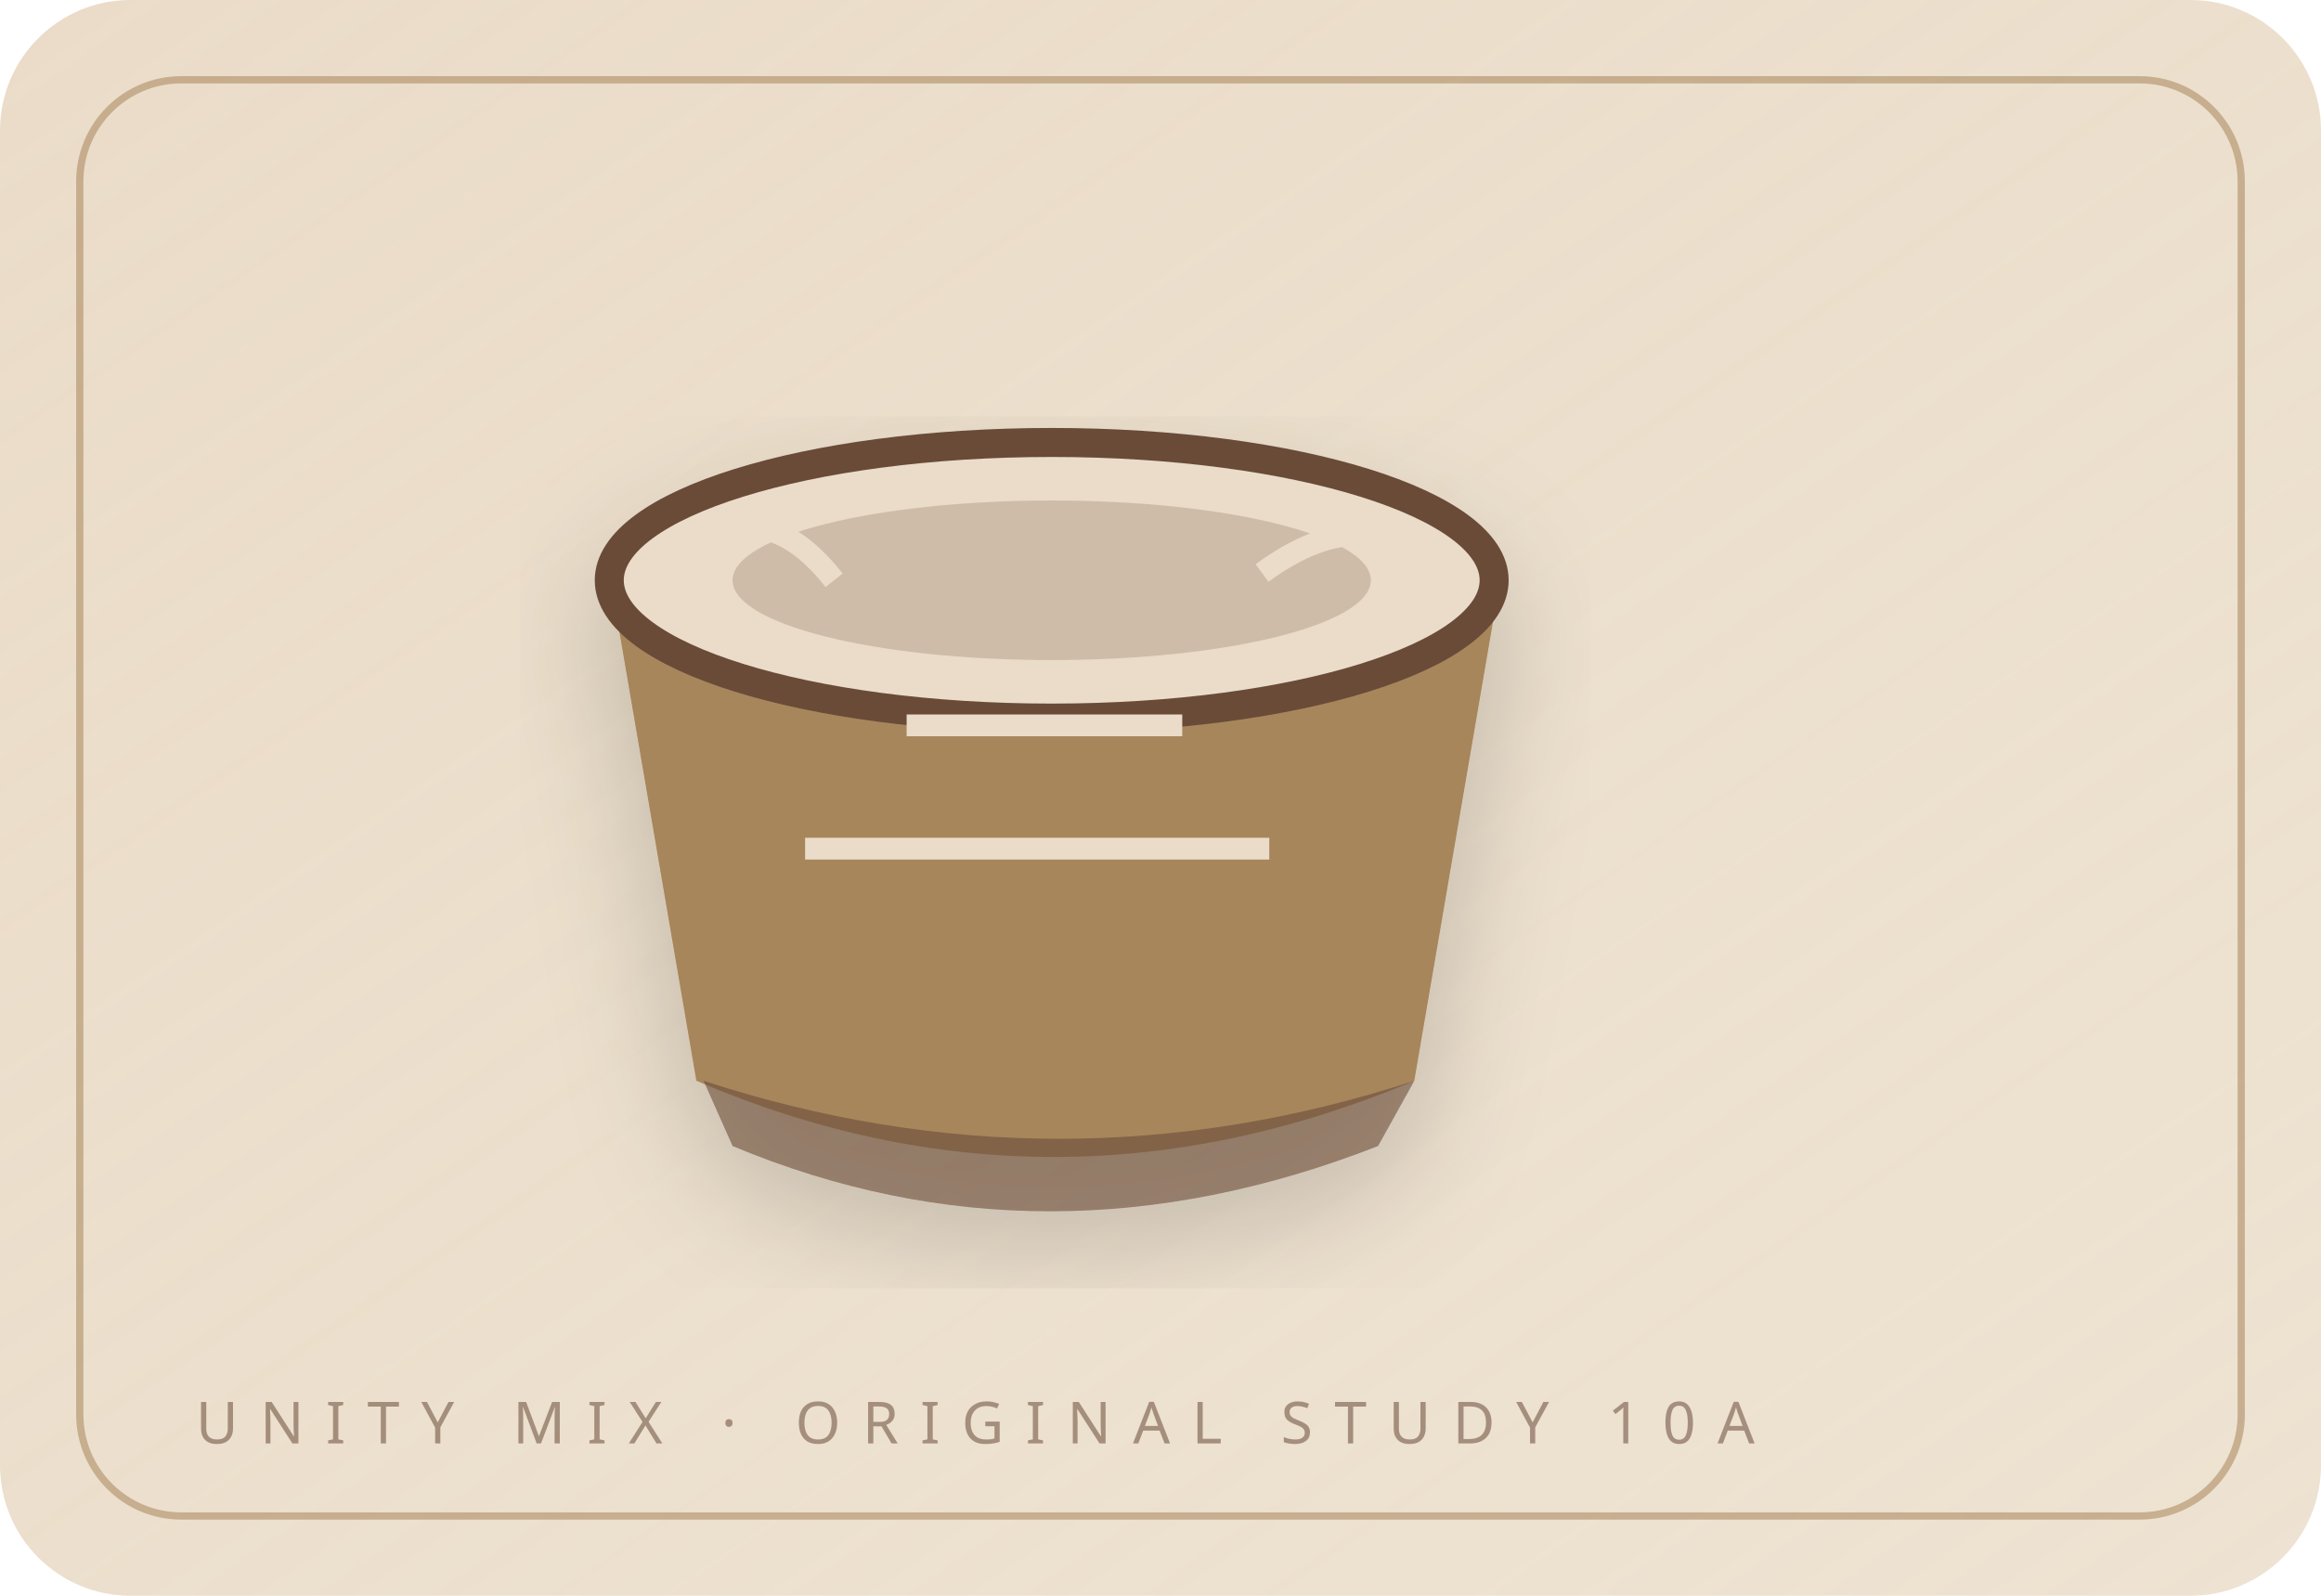
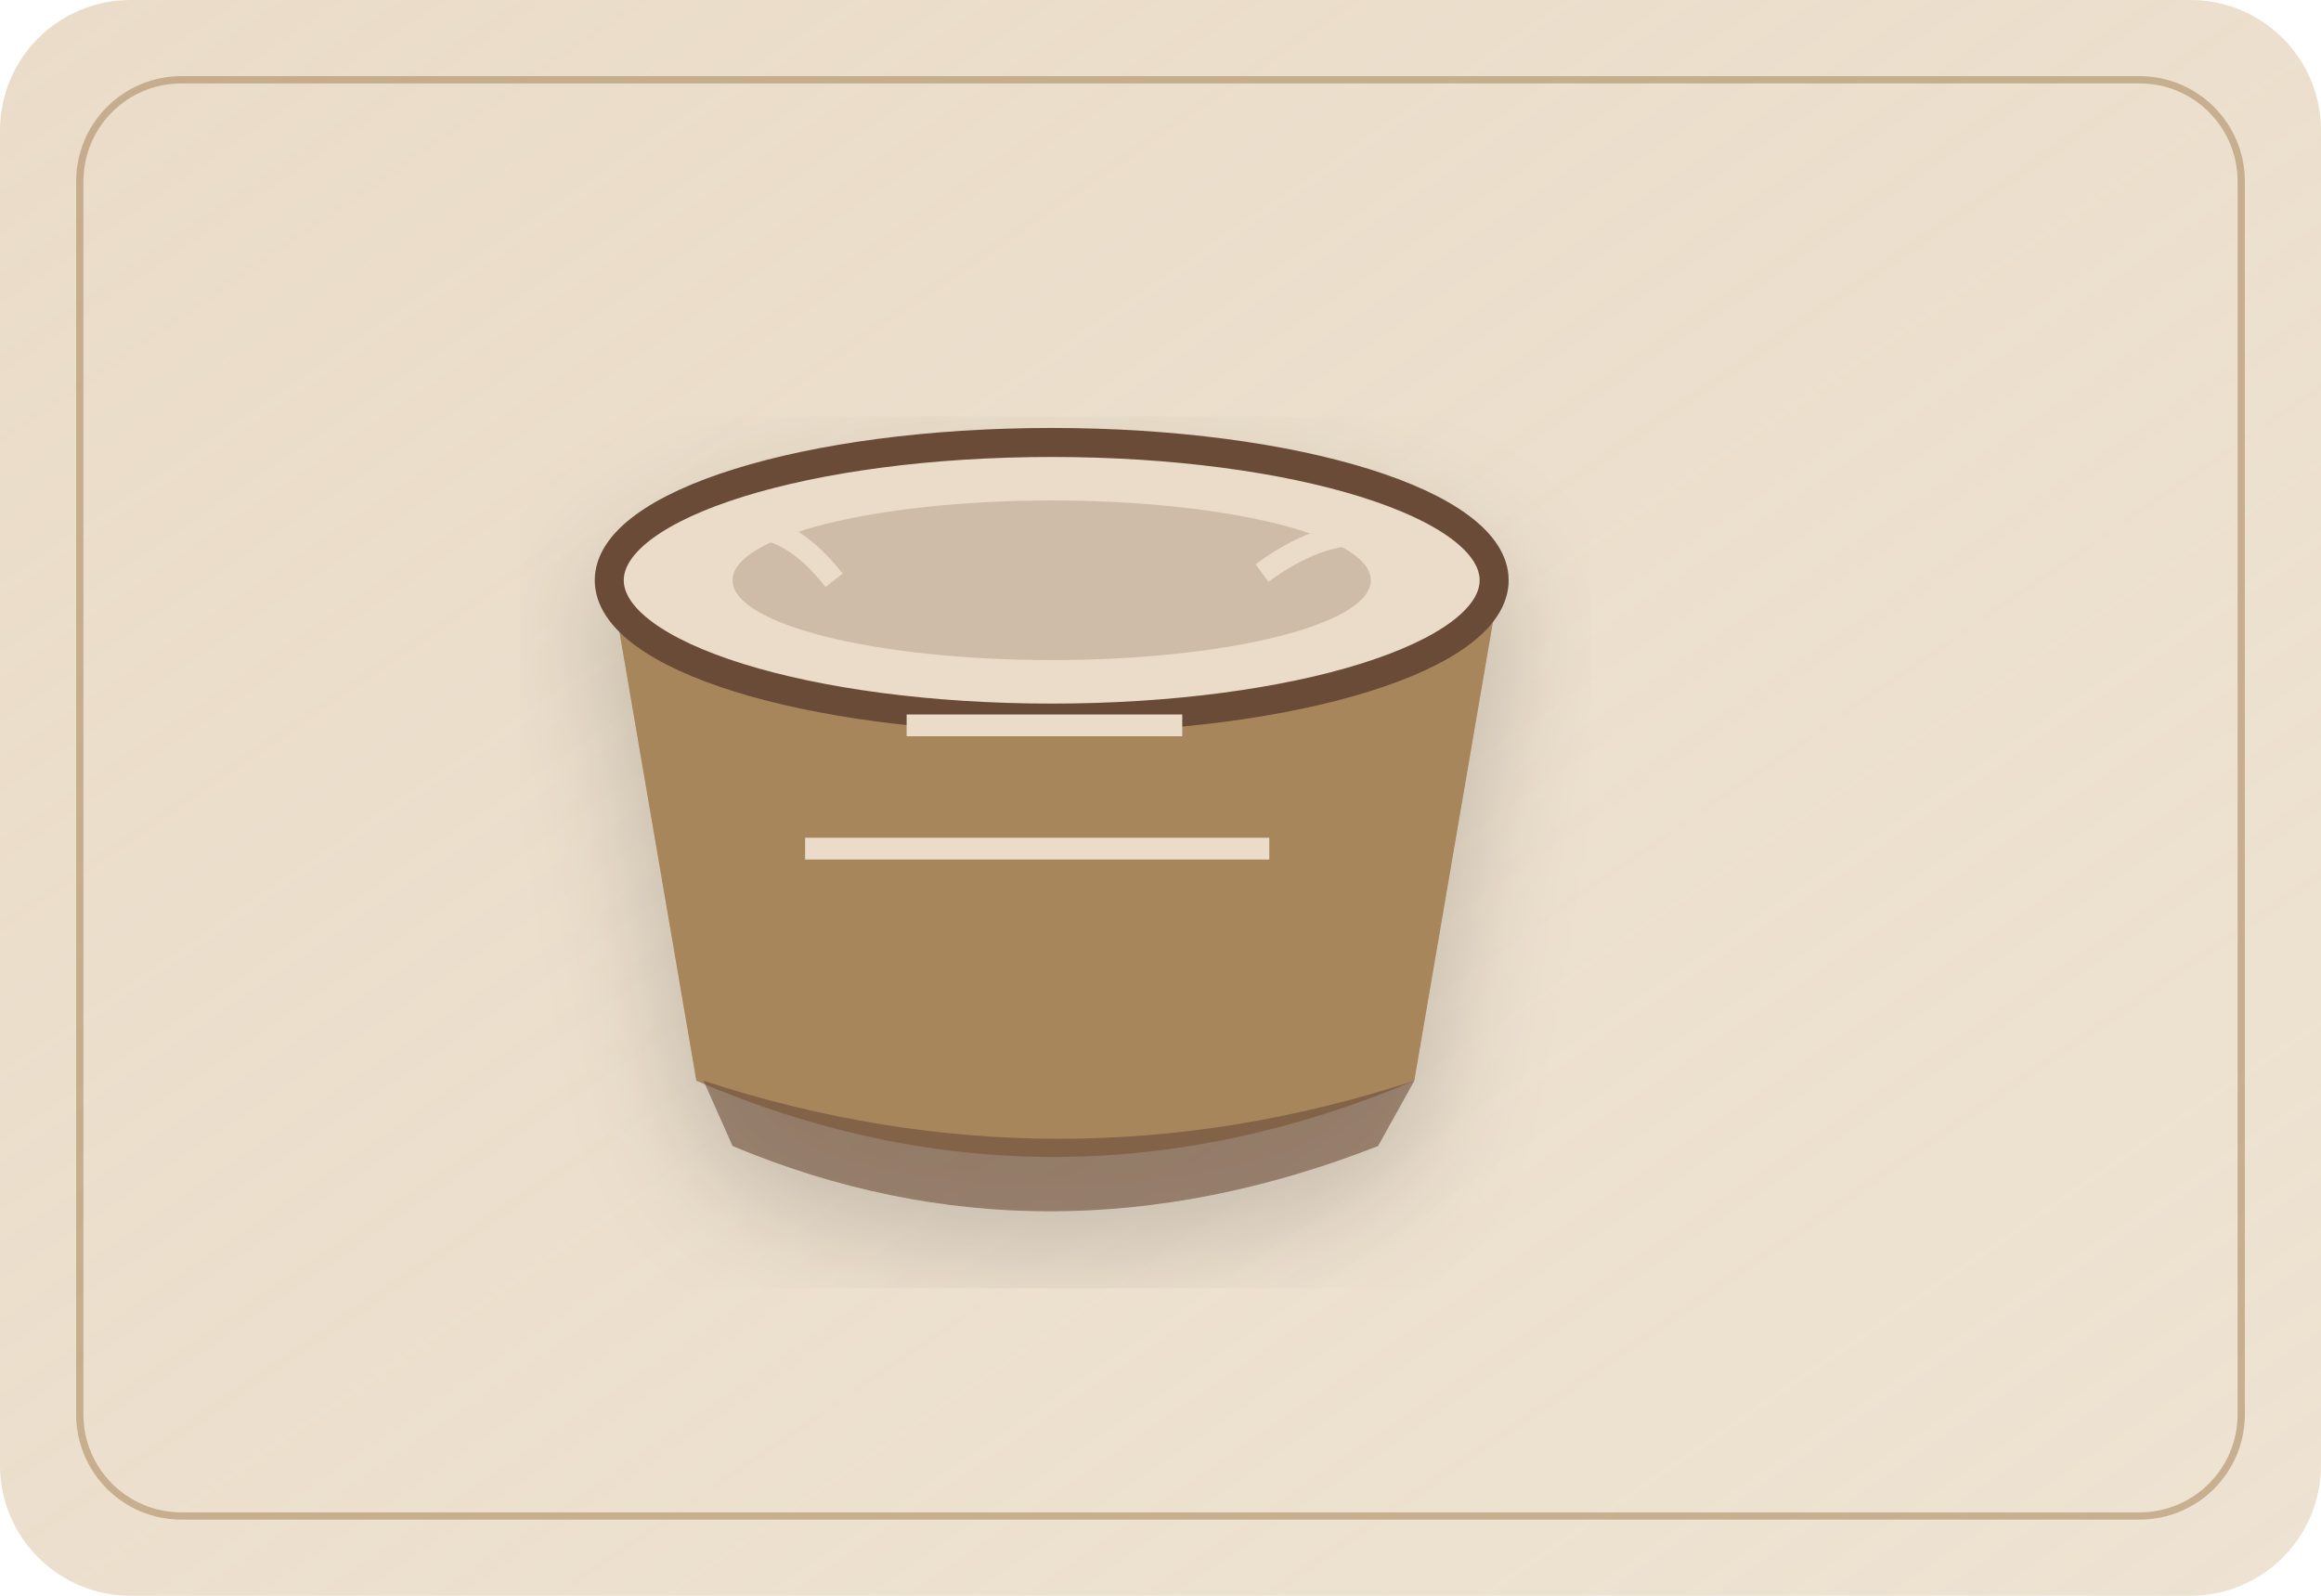
<svg xmlns="http://www.w3.org/2000/svg" width="320" height="220" viewBox="0 0 320 220">
  <defs>
    <linearGradient id="g" x2="1" y2="1">
      <stop stop-color="#eadcc8" />
      <stop offset="1" stop-color="#eadcc8" stop-opacity=".82" />
    </linearGradient>
    <filter id="s">
      <feDropShadow dx="0" dy="7" stdDeviation="8" flood-color="#15110d" flood-opacity=".18" />
    </filter>
  </defs>
  <rect width="320" height="220" rx="18" fill="url(#g)" />
  <rect x="11" y="11" width="298" height="198" rx="14" fill="none" stroke="#a7865c" stroke-opacity=".55" />
  <g filter="url(#s)">
    <path d="M84 79 Q146 53 207 79 L195 149 Q145 170 96 149Z" fill="#a7865c" />
    <ellipse cx="145" cy="80" rx="61" ry="19" fill="#eadcc8" stroke="#694b39" stroke-width="4" />
    <ellipse cx="145" cy="80" rx="44" ry="11" fill="#694b39" opacity=".22" />
    <path d="M97 149 Q146 165 195 149 L190 158 Q144 176 101 158Z" fill="#694b39" opacity=".6" />
    <path d="M92 79 Q104 66 115 80 M174 79 Q189 68 199 80 M125 100 L163 100 M111 117 L175 117" stroke="#eadcc8" stroke-width="3" fill="none" />
  </g>
-   <text x="27" y="199" font-size="8" letter-spacing="3" font-family="sans-serif" fill="#694b39" opacity=".55">UNITY MIX · ORIGINAL STUDY 10A</text>
</svg>
